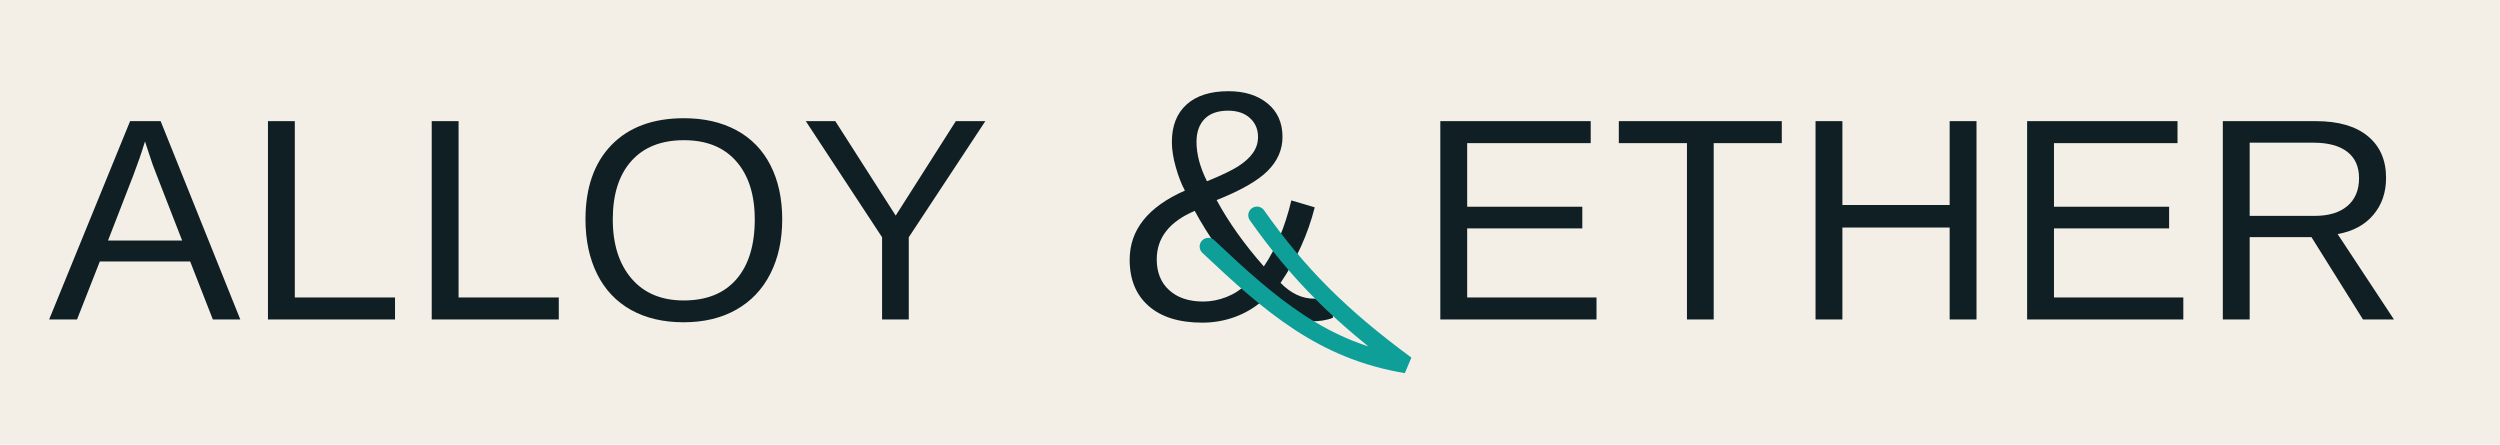
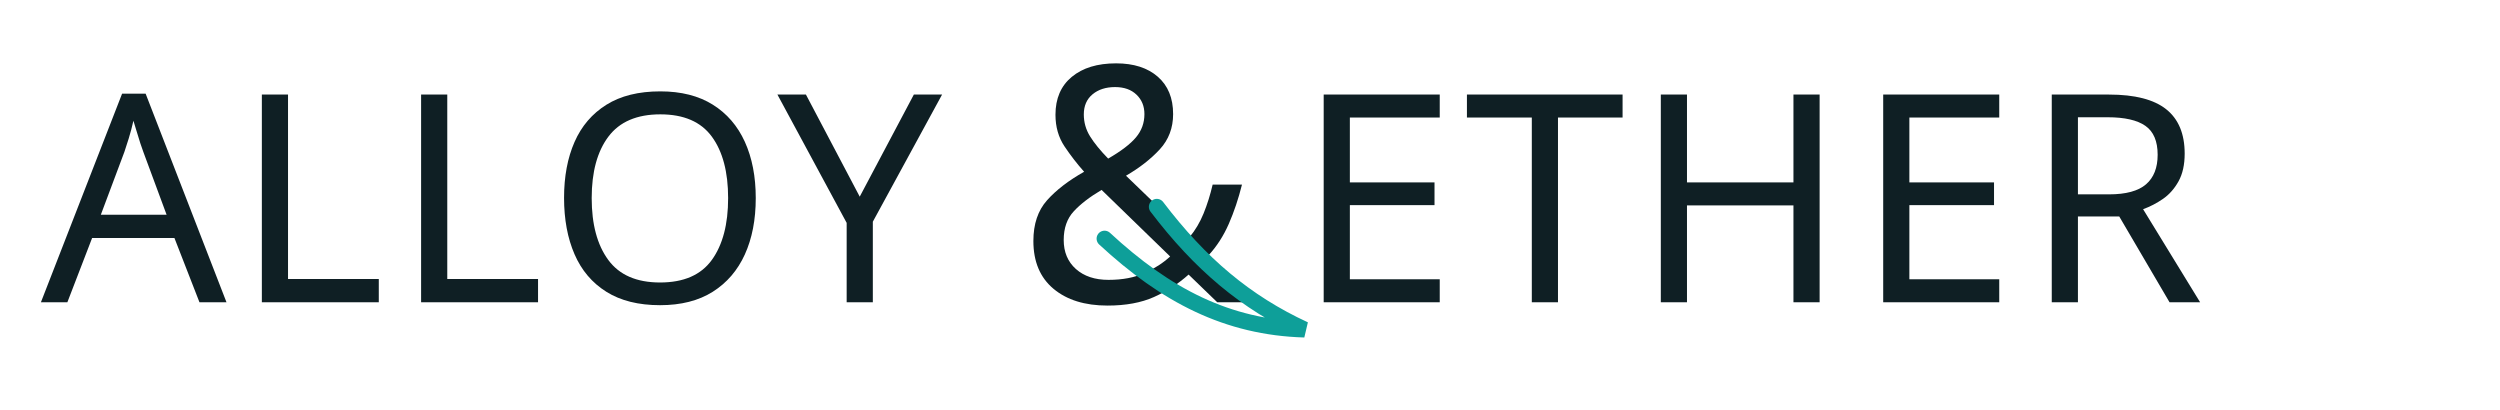
- <svg xmlns="http://www.w3.org/2000/svg" viewBox="0 0 720 128" role="img" aria-labelledby="title">
-   <rect width="720" height="128" fill="#F3EFE6" />
-   <g fill="#0F1F24" font-family="Arial, Helvetica, sans-serif" font-weight="400" font-size="83" letter-spacing="1">
-     <text x="14" y="92">ALLOY</text>
-     <text x="322" y="92" font-size="95">&amp;</text>
-     <text x="408" y="92">ETHER</text>
+ <svg xmlns="http://www.w3.org/2000/svg" viewBox="0 0 1100 180" role="img" aria-labelledby="title">
+   <g fill="#0F1F24" font-family="'Plus Jakarta Sans', 'Century Gothic', sans-serif" font-size="128" font-weight="300" letter-spacing="3">
+     <text x="18" y="133">ALLOY</text>
+     <text x="447" y="133" font-size="145">&amp;</text>
+     <text x="570" y="133">ETHER</text>
  </g>
-   <path d="M348 71 C366 88 381 101 405 105 C386 91 374 79 362 62" fill="none" stroke="#0E9F99" stroke-width="5" stroke-linecap="round" />
+   <path d="M486 105c27 25 54 39 88 40-26-12-46-29-65-54" fill="none" stroke="#0E9F99" stroke-width="7" stroke-linecap="round" />
</svg>
